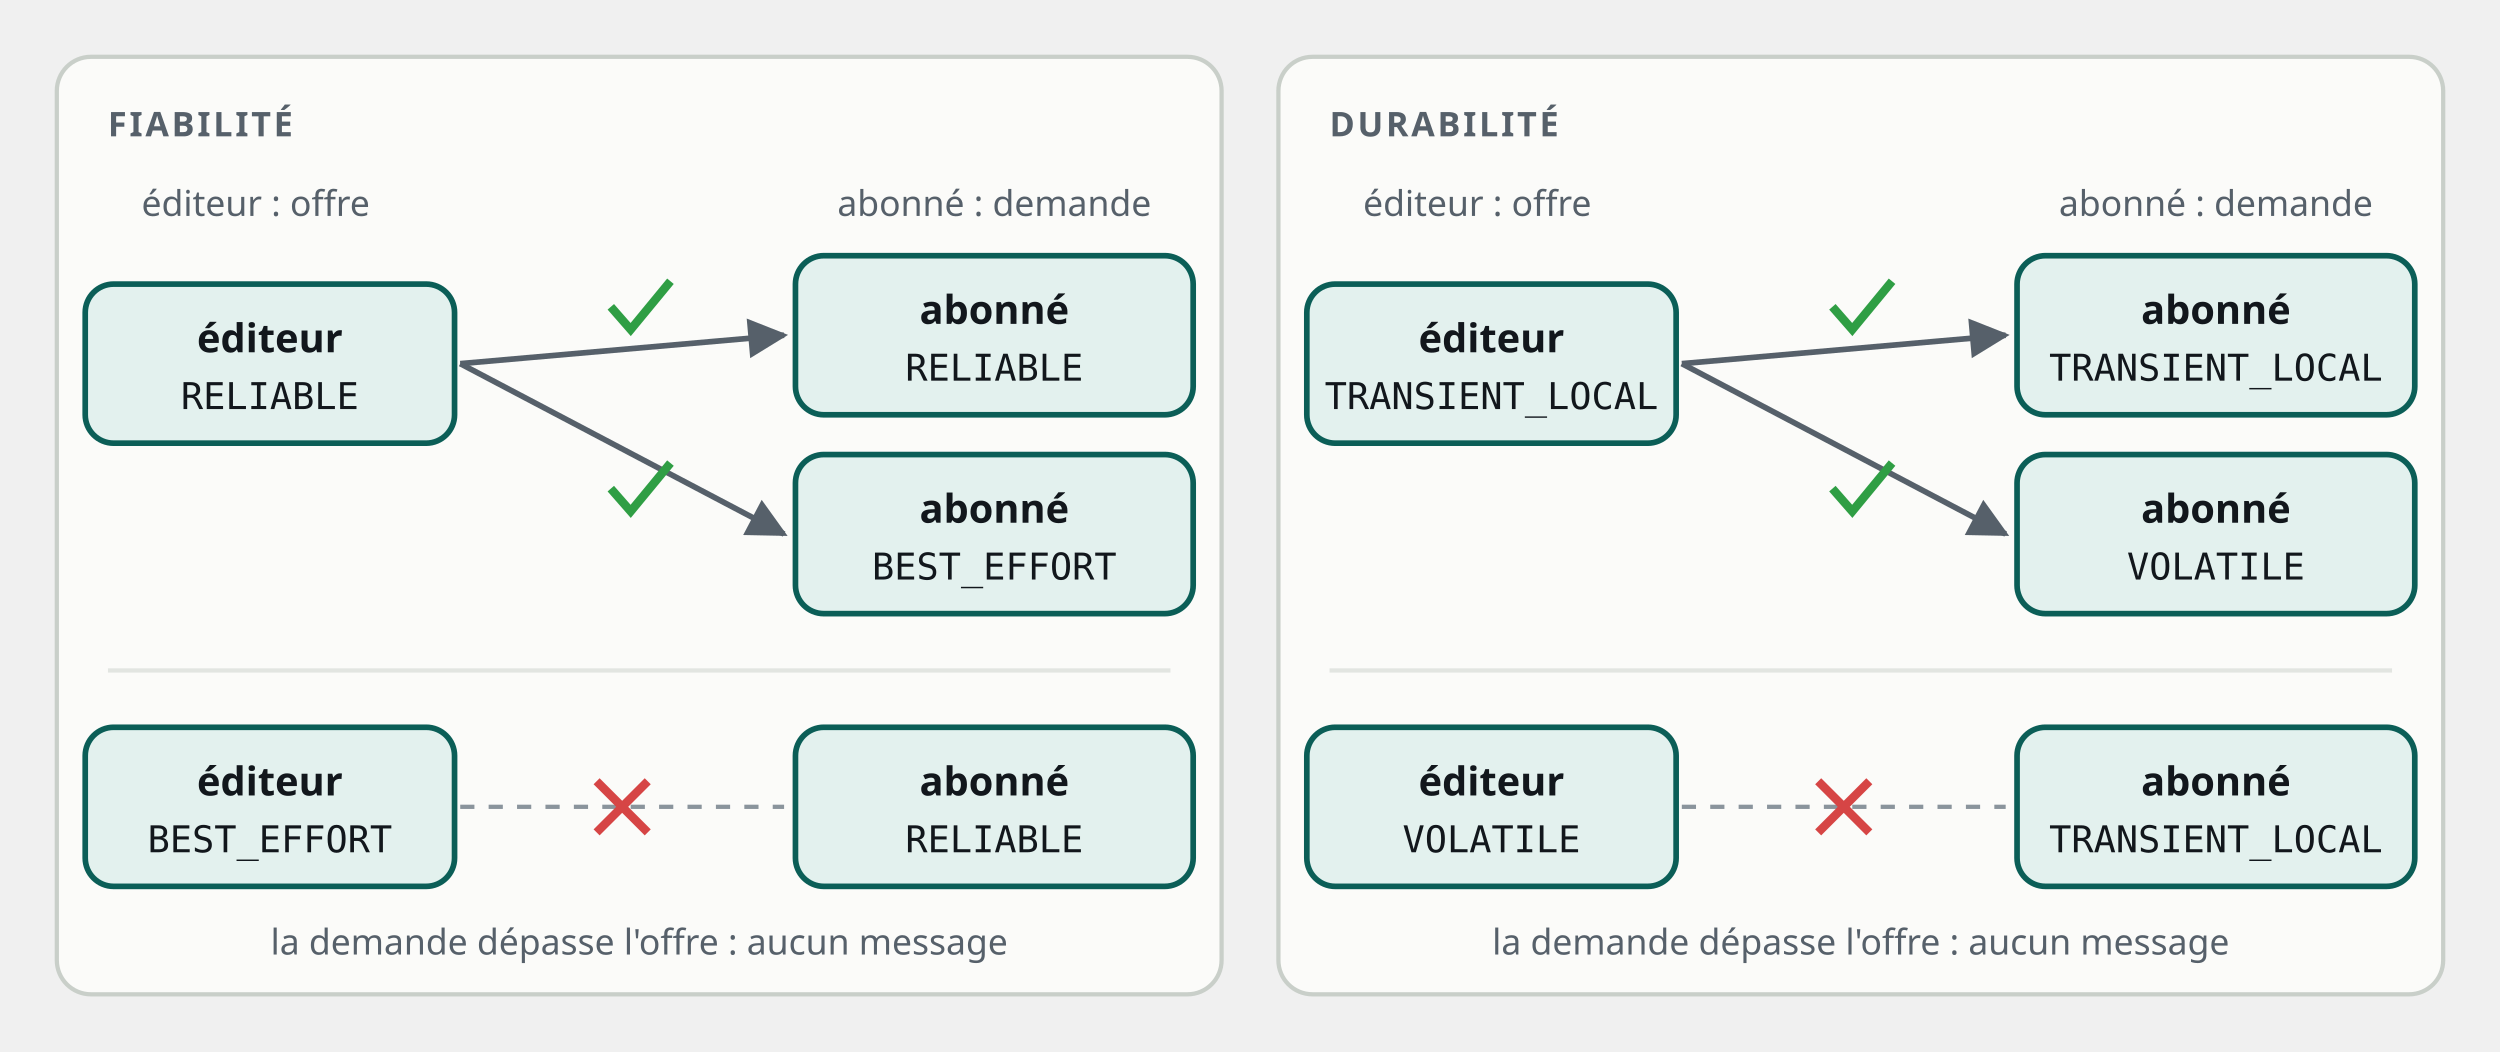
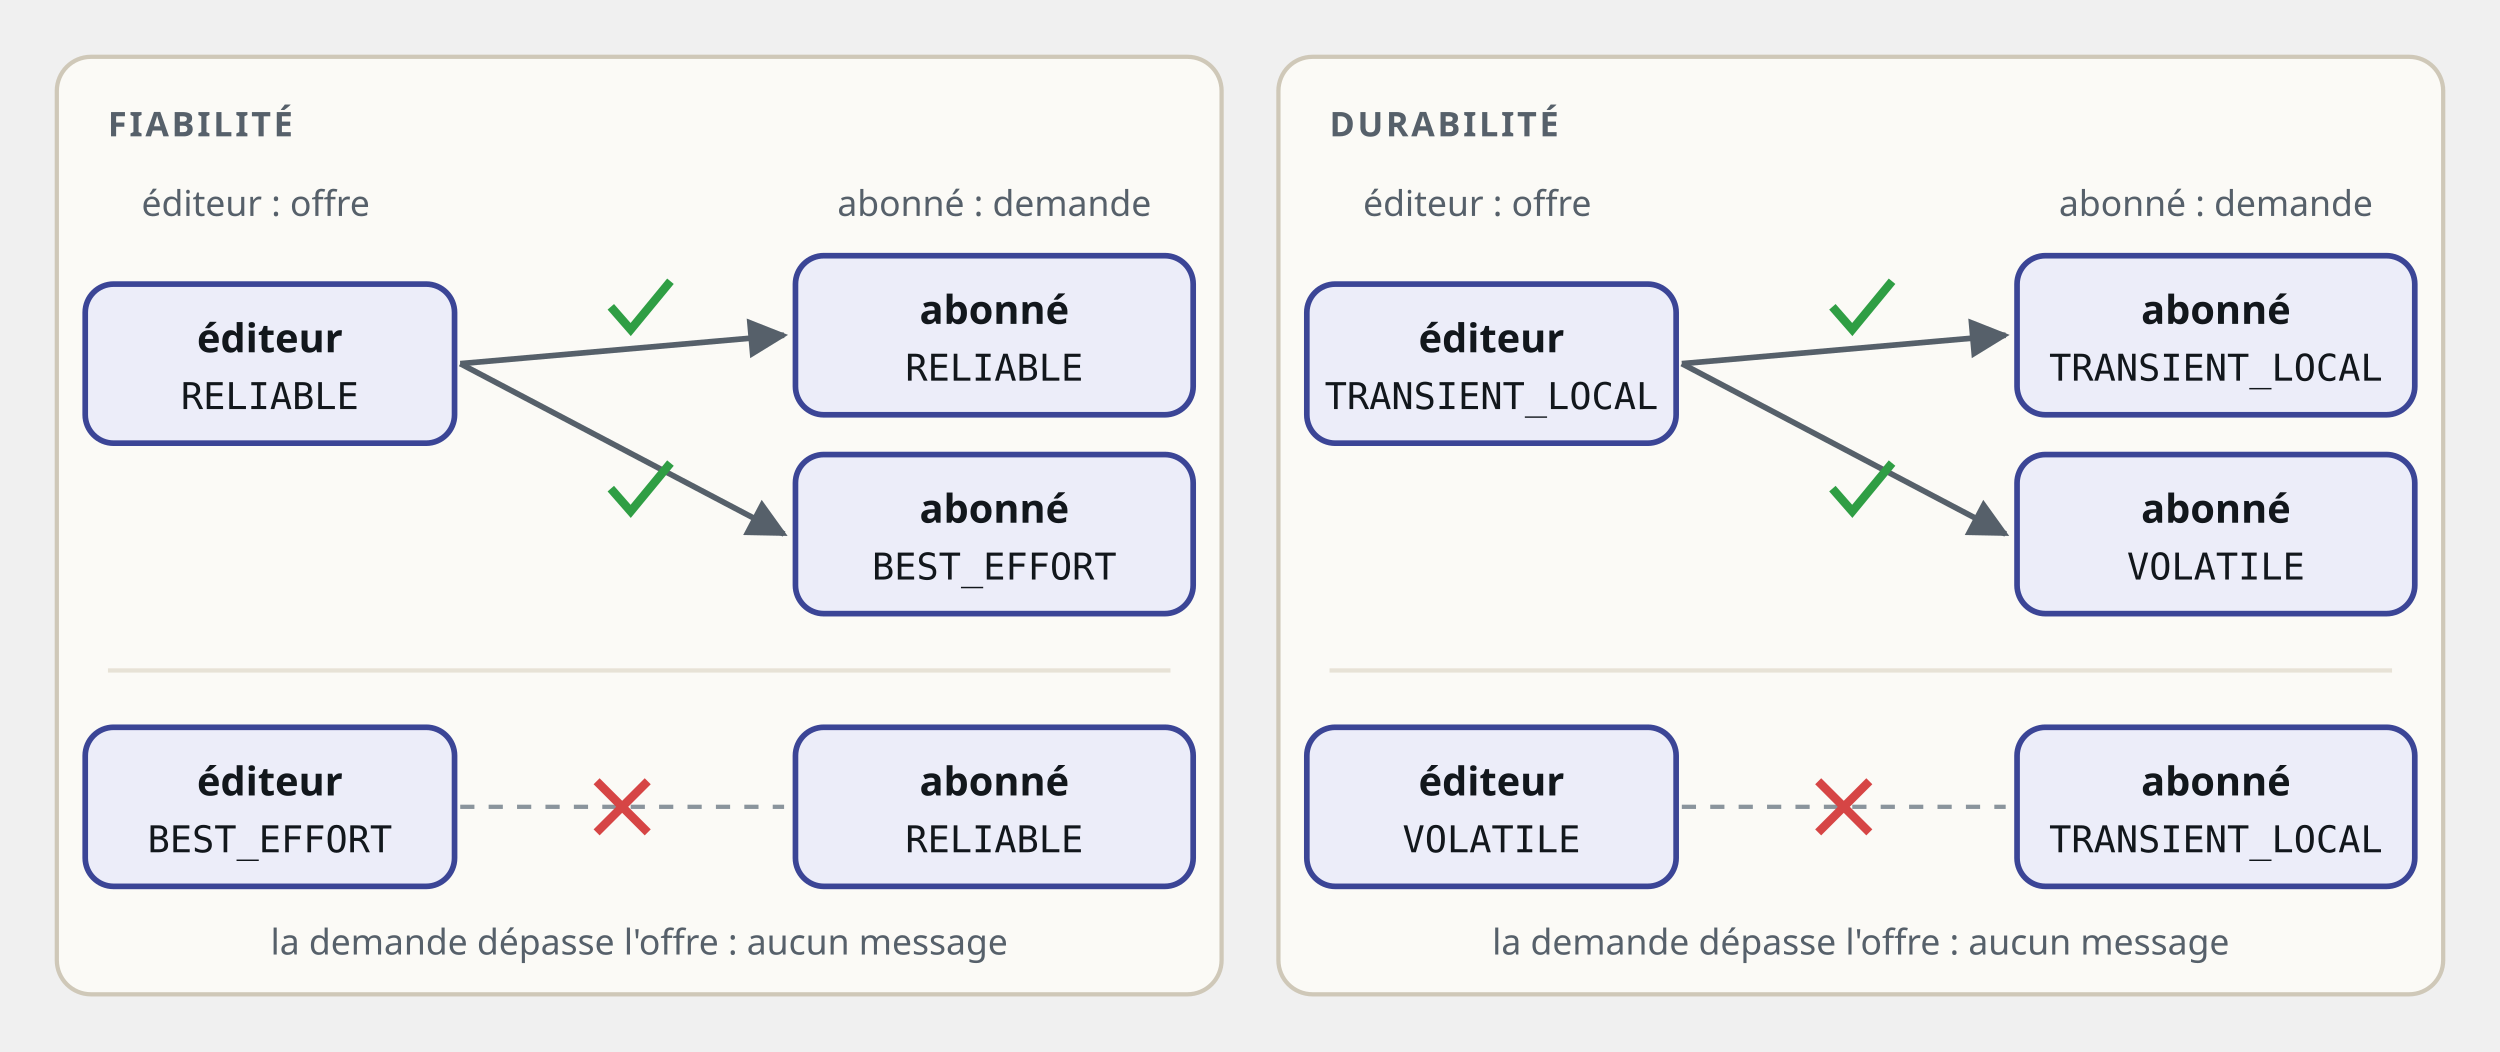
<svg xmlns="http://www.w3.org/2000/svg" viewBox="0 0 880 370" role="img" aria-labelledby="t d">
  <style>
- .fond { fill: #fbfbf9; stroke: #c9cfc9; stroke-width: 1.5; }
- .grille { stroke: #e7eae6; stroke-width: 1; }
- .boite { fill: #ffffff; stroke: #c9cfc9; stroke-width: 1.5; }
- .calcul { fill: #e3f1ee; stroke: #0b5e57; stroke-width: 2; }
+ .fond { fill: #fbfaf6; stroke: #cfc8b8; stroke-width: 1.5; }
+ .grille { stroke: #ece8de; stroke-width: 1; }
+ .boite { fill: #ffffff; stroke: #cfc8b8; stroke-width: 1.5; }
+ .calcul { fill: #ecedf9; stroke: #3b4596; stroke-width: 2; }
.capteur { fill: #fff8e8; stroke: #d39a2c; stroke-width: 2; }
.actionneur { fill: #eef1f5; stroke: #56606a; stroke-width: 2; }
- .robot { fill: #e3f1ee; stroke: #0b5e57; stroke-width: 2; }
+ .robot { fill: #ecedf9; stroke: #3b4596; stroke-width: 2; }
.roue { fill: #12171c; }
.roulette { fill: #ffffff; stroke: #12171c; stroke-width: 1.5; }
- .nez { fill: #0b5e57; }
+ .nez { fill: #3b4596; }
.ax-x { stroke: #d64545; stroke-width: 3; fill: none; } .ax-y { stroke: #2f9e44; stroke-width: 3; fill: none; }
.px { fill: #d64545; } .py { fill: #2f9e44; }
.trait { stroke: #56606a; stroke-width: 2; fill: none; }
.tirets { stroke: #8a949c; stroke-width: 1.5; stroke-dasharray: 5 5; fill: none; }
.trajet { stroke: #d39a2c; stroke-width: 3; fill: none; stroke-linecap: round; }
.trajet-pointe { fill: #d39a2c; }
- .vitesse { stroke: #0b5e57; stroke-width: 3; fill: none; }
- .vitesse-pointe { fill: #0b5e57; }
+ .vitesse { stroke: #3b4596; stroke-width: 3; fill: none; }
+ .vitesse-pointe { fill: #3b4596; }
.pointe { fill: #56606a; }
.cir { fill: #d39a2c; }
.t { fill: #12171c; font: 400 14px "IBM Plex Sans", system-ui, sans-serif; }
.t-gras { fill: #12171c; font: 600 14px "IBM Plex Sans", system-ui, sans-serif; }
.t-titre { fill: #12171c; font: 600 16px "IBM Plex Sans", system-ui, sans-serif; }
.t-petit { fill: #56606a; font: 400 12.5px "IBM Plex Sans", system-ui, sans-serif; }
.t-sur { fill: #56606a; font: 600 12px "IBM Plex Sans", system-ui, sans-serif; letter-spacing: 0.08em; }
.t-math { fill: #12171c; font: italic 500 15px "IBM Plex Serif", Georgia, serif; }
.t-code { fill: #12171c; font: 500 13px "JetBrains Mono", "DejaVu Sans Mono", monospace; }
- .t-accent { fill: #0b5e57; font: 600 13px "IBM Plex Sans", system-ui, sans-serif; }
+ .t-accent { fill: #3b4596; font: 600 13px "IBM Plex Sans", system-ui, sans-serif; }
.t-ambre { fill: #8a5d10; font: 600 13px "IBM Plex Sans", system-ui, sans-serif; }
.t-x { fill: #d64545; font: 600 13px "JetBrains Mono", monospace; } .t-y { fill: #2f9e44; font: 600 13px "JetBrains Mono", monospace; }
- .badge { fill: #0b5e57; } .t-badge { fill: #ffffff; font: 600 12px "IBM Plex Sans", system-ui, sans-serif; }
- .sep { stroke: #e2e5e1; stroke-width: 1.5; }
+ .badge { fill: #3b4596; } .t-badge { fill: #ffffff; font: 600 12px "IBM Plex Sans", system-ui, sans-serif; }
+ .sep { stroke: #e7e2d6; stroke-width: 1.5; }
@media (prefers-color-scheme: dark) {
-   .fond { fill: #0f161d; stroke: #34424f; } .grille { stroke: #1b2630; }
-   .boite { fill: #121a22; stroke: #34424f; }
-   .calcul, .robot { fill: #12302d; stroke: #4fb3a7; }
+   .fond { fill: #101114; stroke: #3a3b42; } .grille { stroke: #1f2026; }
+   .boite { fill: #16171b; stroke: #3a3b42; }
+   .calcul, .robot { fill: #1d2140; stroke: #9aa4f0; }
  .capteur { fill: #2a2212; stroke: #f2b544; }
-   .actionneur { fill: #1a222b; stroke: #8a99a8; }
-   .roue { fill: #c9d3dc; } .roulette { fill: #121a22; stroke: #c9d3dc; } .nez { fill: #4fb3a7; }
+   .actionneur { fill: #1c1d22; stroke: #9a9aa3; }
+   .roue { fill: #c9c9cf; } .roulette { fill: #16171b; stroke: #c9c9cf; } .nez { fill: #9aa4f0; }
  .ax-x { stroke: #ff6b6b; } .ax-y { stroke: #51cf66; } .px, .t-x { fill: #ff6b6b; } .py, .t-y { fill: #51cf66; }
-   .trait { stroke: #8a99a8; } .tirets { stroke: #5d6b78; } .pointe { fill: #8a99a8; }
+   .trait { stroke: #9a9aa3; } .tirets { stroke: #62636b; } .pointe { fill: #9a9aa3; }
  .trajet { stroke: #f2b544; } .trajet-pointe, .cir { fill: #f2b544; }
-   .vitesse { stroke: #4fb3a7; } .vitesse-pointe { fill: #4fb3a7; }
-   .t, .t-gras, .t-titre, .t-math, .t-code { fill: #e3e8ee; }
-   .t-petit, .t-sur { fill: #8a99a8; } .t-accent { fill: #4fb3a7; } .t-ambre { fill: #f2b544; }
-   .badge { fill: #4fb3a7; } .t-badge { fill: #0b1015; } .sep { stroke: #22303c; }
+   .vitesse { stroke: #9aa4f0; } .vitesse-pointe { fill: #9aa4f0; }
+   .t, .t-gras, .t-titre, .t-math, .t-code { fill: #f4f1ea; }
+   .t-petit, .t-sur { fill: #9a9aa3; } .t-accent { fill: #9aa4f0; } .t-ambre { fill: #f2b544; }
+   .badge { fill: #9aa4f0; } .t-badge { fill: #0b0b0d; } .sep { stroke: #26272d; }
}
</style>
  <defs>
    <marker id="m-trait" viewBox="0 0 10 10" refX="9" refY="5" markerWidth="7" markerHeight="7" orient="auto-start-reverse">
      <path class="pointe" d="M0 0 L10 5 L0 10 z" />
    </marker>
    <marker id="m-trajet" viewBox="0 0 10 10" refX="8" refY="5" markerWidth="6" markerHeight="6" orient="auto">
      <path class="trajet-pointe" d="M0 0 L10 5 L0 10 z" />
    </marker>
    <marker id="m-vitesse" viewBox="0 0 10 10" refX="8" refY="5" markerWidth="6" markerHeight="6" orient="auto">
      <path class="vitesse-pointe" d="M0 0 L10 5 L0 10 z" />
    </marker>
    <marker id="m-x" viewBox="0 0 10 10" refX="8" refY="5" markerWidth="5" markerHeight="5" orient="auto">
      <path class="px" d="M0 0 L10 5 L0 10 z" />
    </marker>
    <marker id="m-y" viewBox="0 0 10 10" refX="8" refY="5" markerWidth="5" markerHeight="5" orient="auto">
      <path class="py" d="M0 0 L10 5 L0 10 z" />
    </marker>
  </defs>
  <rect class="fond" x="20.0" y="20.0" width="410.0" height="330.0" rx="12" />
  <text class="t-sur" x="38.0" y="48.0" text-anchor="start">FIABILITÉ</text>
  <text class="t-petit" x="90.0" y="76.0" text-anchor="middle">éditeur : offre</text>
  <text class="t-petit" x="350.0" y="76.0" text-anchor="middle">abonné : demande</text>
  <rect class="calcul" x="30.0" y="100.0" width="130.0" height="56.0" rx="10" />
  <text class="t-gras" x="95.0" y="124.0" text-anchor="middle">éditeur</text>
  <text class="t-code" x="95.0" y="144.0" text-anchor="middle">RELIABLE</text>
  <rect class="calcul" x="280.0" y="90.0" width="140.0" height="56.0" rx="10" />
  <text class="t-gras" x="350.0" y="114.0" text-anchor="middle">abonné</text>
  <text class="t-code" x="350.0" y="134.0" text-anchor="middle">RELIABLE</text>
  <rect class="calcul" x="280.0" y="160.0" width="140.0" height="56.0" rx="10" />
  <text class="t-gras" x="350.0" y="184.0" text-anchor="middle">abonné</text>
  <text class="t-code" x="350.0" y="204.0" text-anchor="middle">BEST_EFFORT</text>
  <line class="trait" x1="162.0" y1="128.0" x2="276.0" y2="118.0" marker-end="url(#m-trait)" />
  <line class="trait" x1="162.0" y1="128.0" x2="276.0" y2="188.0" marker-end="url(#m-trait)" />
  <path class="ax-y" d="M215 108 L222 116 L236 99" />
  <path class="ax-y" d="M215 172 L222 180 L236 163" />
  <line class="sep" x1="38.0" y1="236.0" x2="412.0" y2="236.0" />
  <rect class="calcul" x="30.0" y="256.0" width="130.0" height="56.0" rx="10" />
  <text class="t-gras" x="95.0" y="280.0" text-anchor="middle">éditeur</text>
  <text class="t-code" x="95.0" y="300.0" text-anchor="middle">BEST_EFFORT</text>
  <rect class="calcul" x="280.0" y="256.0" width="140.0" height="56.0" rx="10" />
  <text class="t-gras" x="350.0" y="280.0" text-anchor="middle">abonné</text>
  <text class="t-code" x="350.0" y="300.0" text-anchor="middle">RELIABLE</text>
  <line class="tirets" x1="162.0" y1="284.0" x2="276.0" y2="284.0" />
  <line class="ax-x" x1="210.0" y1="275.0" x2="228.0" y2="293.0" />
  <line class="ax-x" x1="210.0" y1="293.0" x2="228.0" y2="275.0" />
  <text class="t-petit" x="225.0" y="336.0" text-anchor="middle">la demande dépasse l'offre : aucun message</text>
  <rect class="fond" x="450.0" y="20.0" width="410.0" height="330.0" rx="12" />
  <text class="t-sur" x="468.0" y="48.0" text-anchor="start">DURABILITÉ</text>
  <text class="t-petit" x="520.0" y="76.0" text-anchor="middle">éditeur : offre</text>
  <text class="t-petit" x="780.0" y="76.0" text-anchor="middle">abonné : demande</text>
  <rect class="calcul" x="460.0" y="100.0" width="130.0" height="56.0" rx="10" />
  <text class="t-gras" x="525.0" y="124.0" text-anchor="middle">éditeur</text>
  <text class="t-code" x="525.0" y="144.0" text-anchor="middle">TRANSIENT_LOCAL</text>
  <rect class="calcul" x="710.0" y="90.0" width="140.0" height="56.0" rx="10" />
  <text class="t-gras" x="780.0" y="114.0" text-anchor="middle">abonné</text>
  <text class="t-code" x="780.0" y="134.0" text-anchor="middle">TRANSIENT_LOCAL</text>
  <rect class="calcul" x="710.0" y="160.0" width="140.0" height="56.0" rx="10" />
  <text class="t-gras" x="780.0" y="184.0" text-anchor="middle">abonné</text>
  <text class="t-code" x="780.0" y="204.0" text-anchor="middle">VOLATILE</text>
  <line class="trait" x1="592.0" y1="128.0" x2="706.0" y2="118.0" marker-end="url(#m-trait)" />
  <line class="trait" x1="592.0" y1="128.0" x2="706.0" y2="188.0" marker-end="url(#m-trait)" />
  <path class="ax-y" d="M645 108 L652 116 L666 99" />
  <path class="ax-y" d="M645 172 L652 180 L666 163" />
  <line class="sep" x1="468.0" y1="236.0" x2="842.0" y2="236.0" />
  <rect class="calcul" x="460.0" y="256.0" width="130.0" height="56.0" rx="10" />
  <text class="t-gras" x="525.0" y="280.0" text-anchor="middle">éditeur</text>
  <text class="t-code" x="525.0" y="300.0" text-anchor="middle">VOLATILE</text>
  <rect class="calcul" x="710.0" y="256.0" width="140.0" height="56.0" rx="10" />
  <text class="t-gras" x="780.0" y="280.0" text-anchor="middle">abonné</text>
  <text class="t-code" x="780.0" y="300.0" text-anchor="middle">TRANSIENT_LOCAL</text>
  <line class="tirets" x1="592.0" y1="284.0" x2="706.0" y2="284.0" />
  <line class="ax-x" x1="640.0" y1="275.0" x2="658.0" y2="293.0" />
  <line class="ax-x" x1="640.0" y1="293.0" x2="658.0" y2="275.0" />
  <text class="t-petit" x="655.0" y="336.0" text-anchor="middle">la demande dépasse l'offre : aucun message</text>
</svg>
